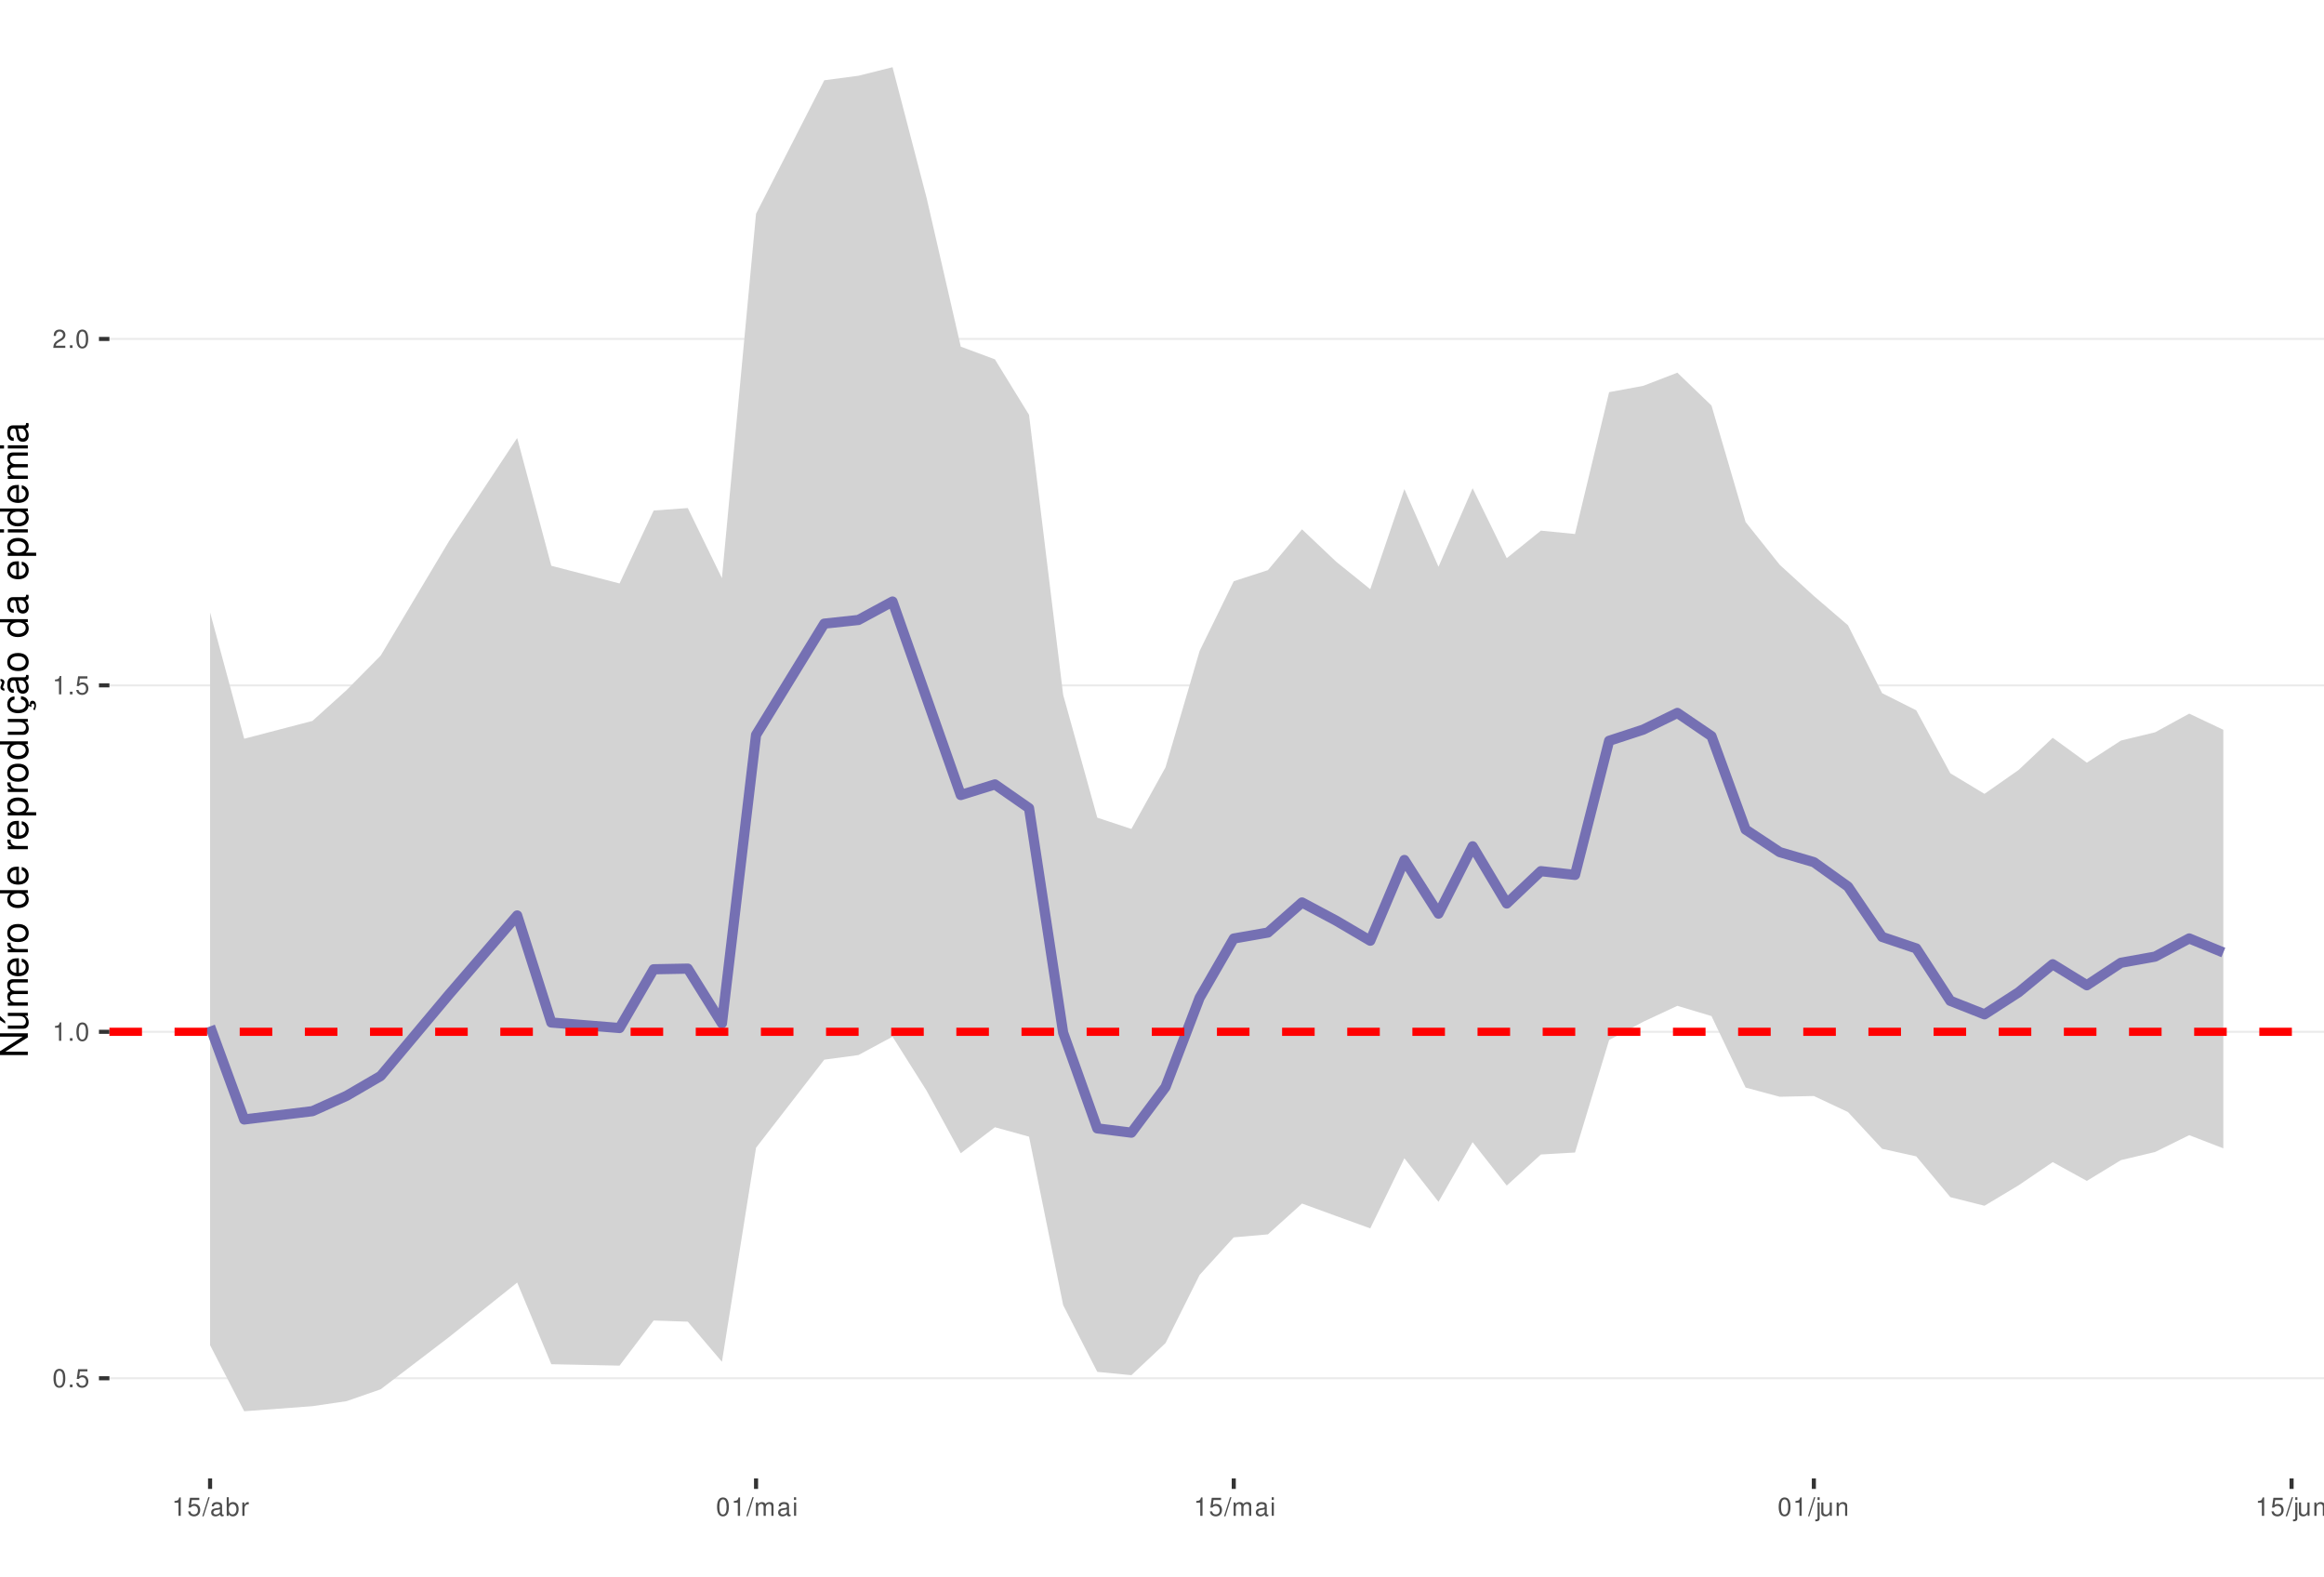
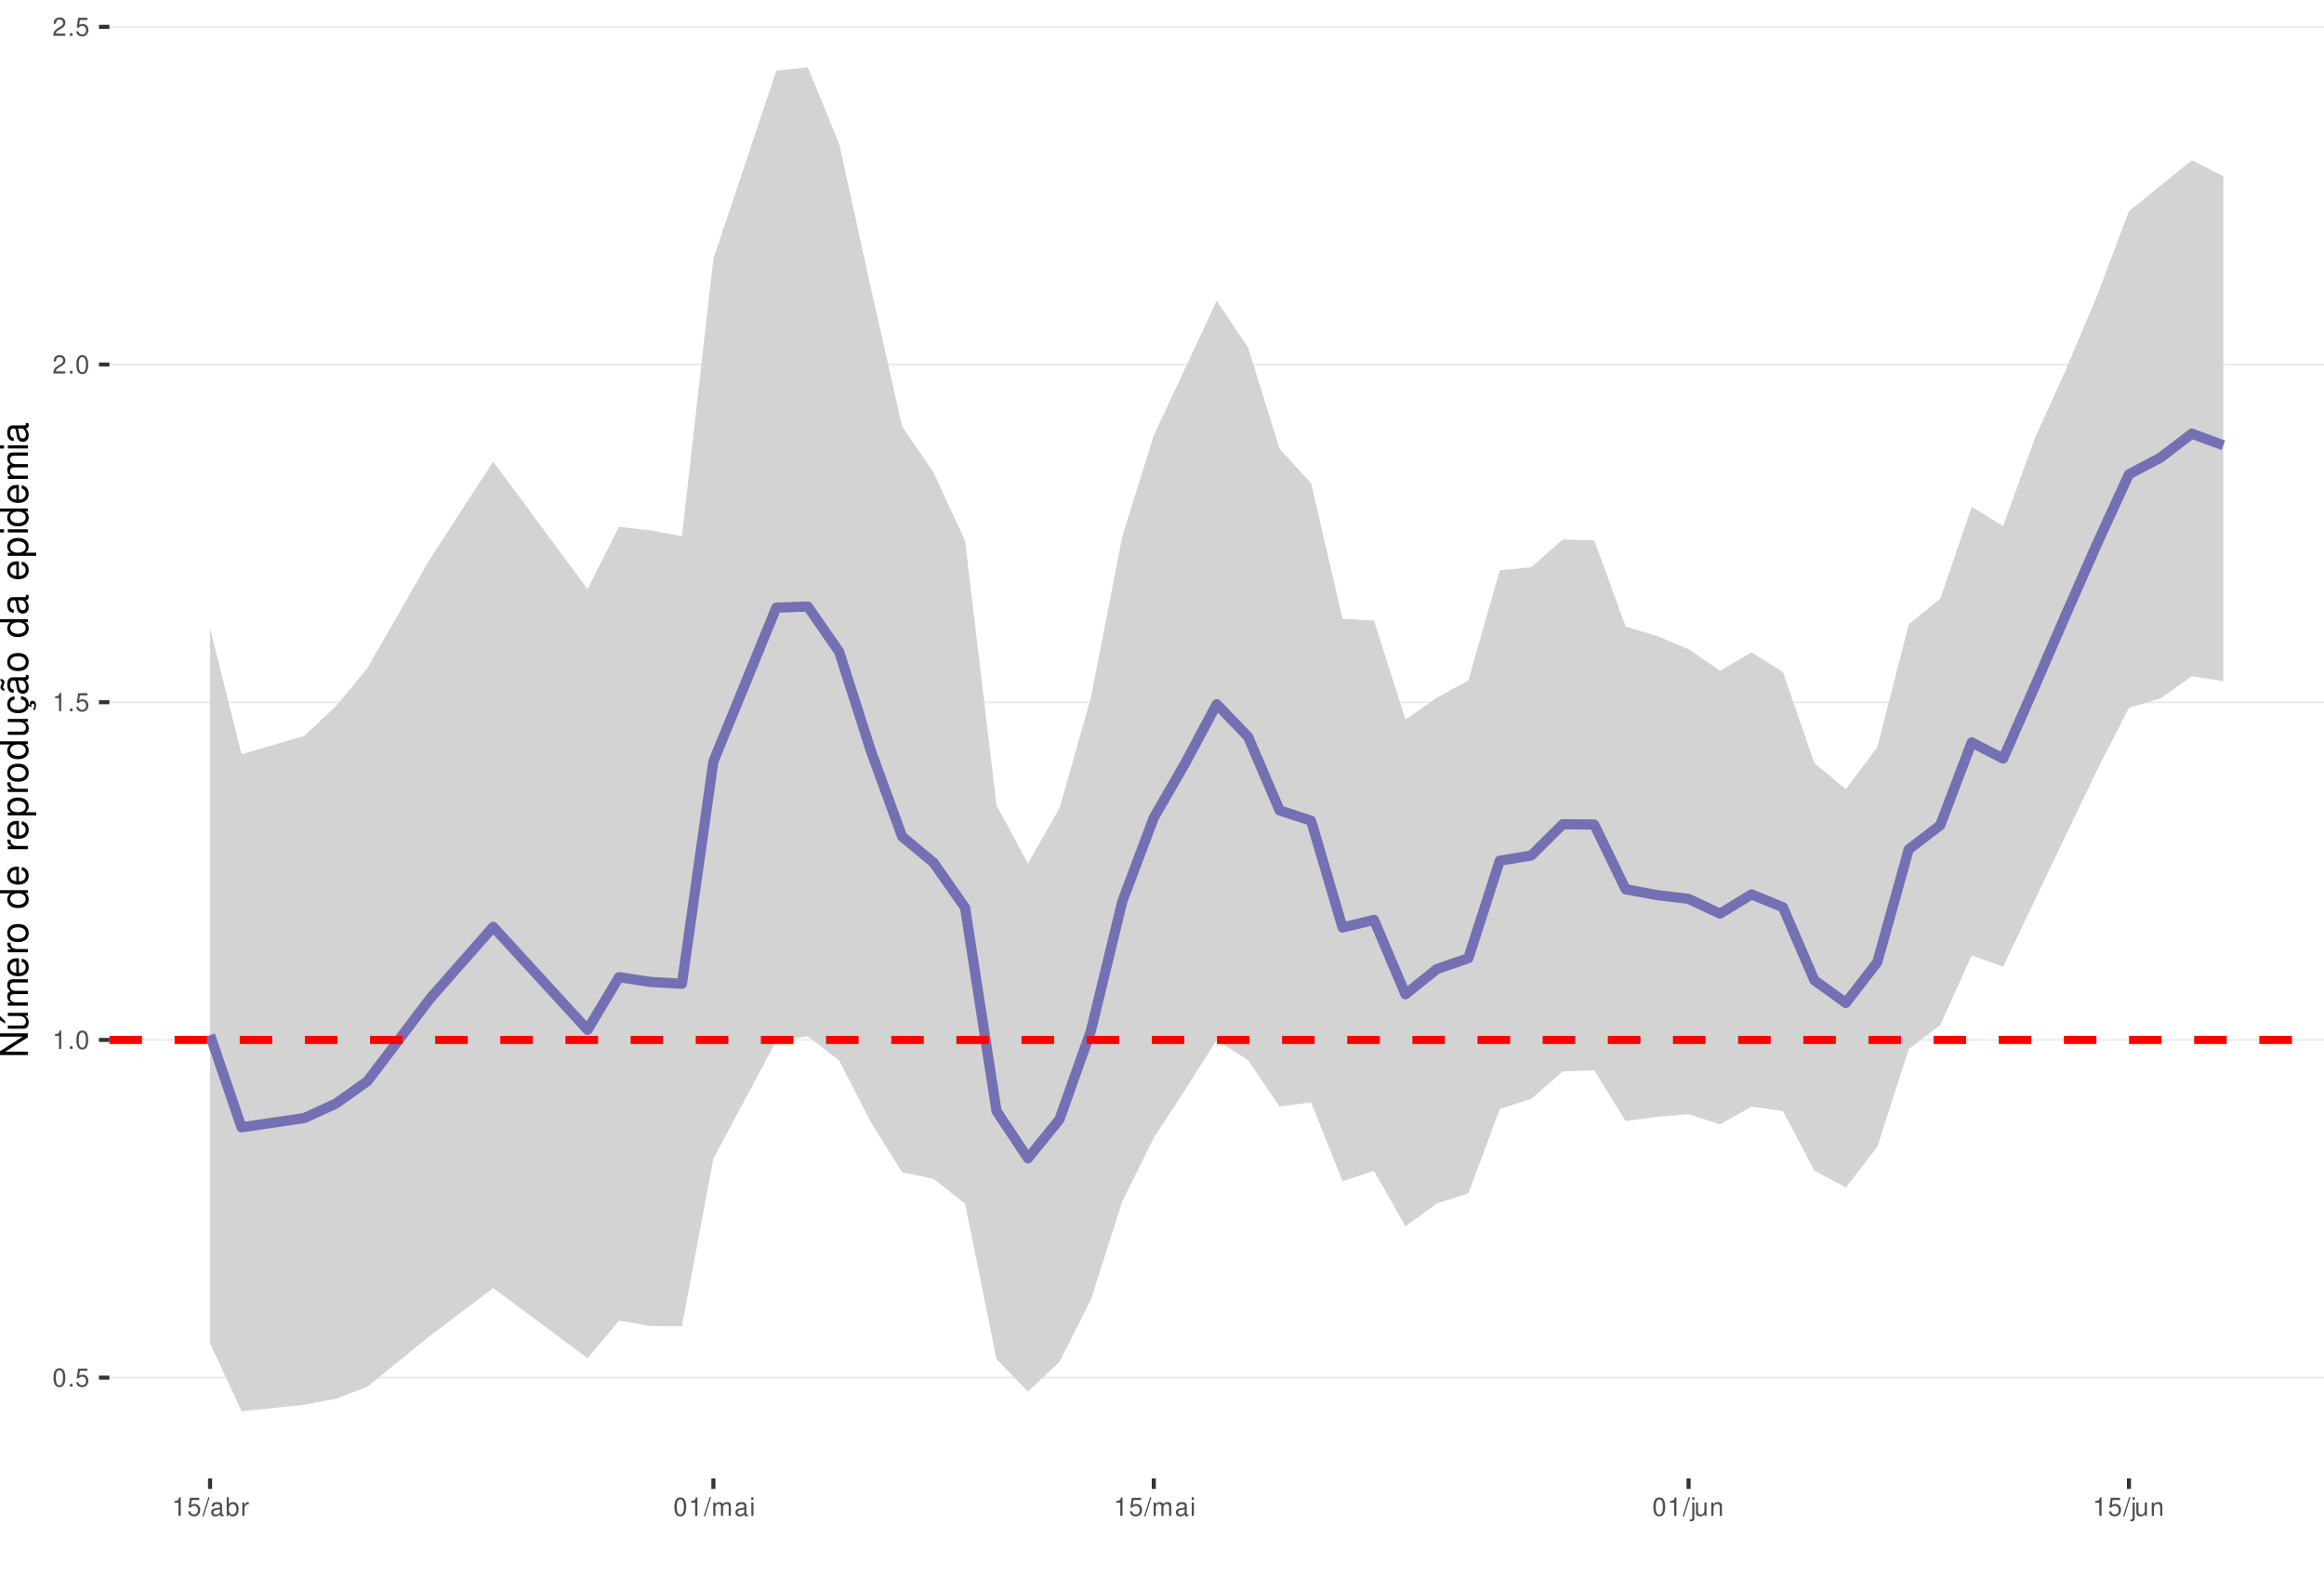
<svg xmlns="http://www.w3.org/2000/svg" xmlns:xlink="http://www.w3.org/1999/xlink" width="609pt" height="413pt" viewBox="0 0 609 413" version="1.1">
  <defs>
    <g>
      <symbol overflow="visible" id="glyph0-0">
        <path style="stroke:none;" d="" />
      </symbol>
      <symbol overflow="visible" id="glyph0-1">
        <path style="stroke:none;" d="M 1.828 -4.812 C 1.391 -4.812 0.984 -4.609 0.75 -4.281 C 0.438 -3.859 0.281 -3.219 0.281 -2.328 C 0.281 -0.703 0.812 0.156 1.828 0.156 C 2.828 0.156 3.375 -0.703 3.375 -2.297 C 3.375 -3.219 3.234 -3.844 2.922 -4.281 C 2.672 -4.625 2.281 -4.812 1.828 -4.812 Z M 1.828 -4.297 C 2.469 -4.297 2.781 -3.641 2.781 -2.344 C 2.781 -0.969 2.469 -0.328 1.812 -0.328 C 1.203 -0.328 0.891 -1 0.891 -2.328 C 0.891 -3.641 1.203 -4.297 1.828 -4.297 Z M 1.828 -4.297 " />
      </symbol>
      <symbol overflow="visible" id="glyph0-2">
        <path style="stroke:none;" d="M 1.266 -0.688 L 0.578 -0.688 L 0.578 0 L 1.266 0 Z M 1.266 -0.688 " />
      </symbol>
      <symbol overflow="visible" id="glyph0-3">
        <path style="stroke:none;" d="M 3.172 -4.719 L 0.734 -4.719 L 0.375 -2.156 L 0.922 -2.156 C 1.188 -2.469 1.422 -2.594 1.797 -2.594 C 2.422 -2.594 2.812 -2.156 2.812 -1.453 C 2.812 -0.781 2.422 -0.359 1.781 -0.359 C 1.266 -0.359 0.953 -0.625 0.812 -1.156 L 0.234 -1.156 C 0.312 -0.766 0.375 -0.578 0.516 -0.406 C 0.781 -0.047 1.266 0.156 1.797 0.156 C 2.75 0.156 3.422 -0.547 3.422 -1.531 C 3.422 -2.469 2.797 -3.109 1.891 -3.109 C 1.562 -3.109 1.297 -3.016 1.016 -2.828 L 1.203 -4.141 L 3.172 -4.141 Z M 3.172 -4.719 " />
      </symbol>
      <symbol overflow="visible" id="glyph0-4">
        <path style="stroke:none;" d="M 1.719 -3.422 L 1.719 0 L 2.312 0 L 2.312 -4.812 L 1.922 -4.812 C 1.719 -4.078 1.578 -3.969 0.672 -3.859 L 0.672 -3.422 Z M 1.719 -3.422 " />
      </symbol>
      <symbol overflow="visible" id="glyph0-5">
        <path style="stroke:none;" d="M 3.375 -0.578 L 0.891 -0.578 C 0.938 -0.984 1.156 -1.234 1.734 -1.578 L 2.406 -1.953 C 3.062 -2.328 3.406 -2.812 3.406 -3.406 C 3.406 -3.812 3.234 -4.188 2.969 -4.438 C 2.688 -4.688 2.344 -4.812 1.891 -4.812 C 1.297 -4.812 0.844 -4.594 0.578 -4.188 C 0.422 -3.938 0.344 -3.641 0.328 -3.141 L 0.922 -3.141 C 0.938 -3.469 0.984 -3.672 1.062 -3.828 C 1.219 -4.125 1.516 -4.297 1.875 -4.297 C 2.406 -4.297 2.797 -3.906 2.797 -3.391 C 2.797 -3.016 2.578 -2.672 2.156 -2.438 L 1.547 -2.078 C 0.562 -1.516 0.281 -1.062 0.219 0 L 3.375 0 Z M 3.375 -0.578 " />
      </symbol>
      <symbol overflow="visible" id="glyph0-6">
        <path style="stroke:none;" d="M 1.531 -4.859 L -0.047 0.141 L 0.312 0.141 L 1.891 -4.859 Z M 1.531 -4.859 " />
      </symbol>
      <symbol overflow="visible" id="glyph0-7">
        <path style="stroke:none;" d="M 3.562 -0.328 C 3.5 -0.312 3.469 -0.312 3.438 -0.312 C 3.25 -0.312 3.141 -0.406 3.141 -0.578 L 3.141 -2.641 C 3.141 -3.25 2.688 -3.594 1.828 -3.594 C 1.312 -3.594 0.906 -3.438 0.672 -3.188 C 0.516 -3 0.453 -2.797 0.438 -2.453 L 0.984 -2.453 C 1.031 -2.875 1.297 -3.078 1.812 -3.078 C 2.312 -3.078 2.594 -2.891 2.594 -2.562 L 2.594 -2.406 C 2.578 -2.172 2.469 -2.078 2.016 -2.031 C 1.219 -1.922 1.109 -1.891 0.891 -1.812 C 0.484 -1.641 0.281 -1.328 0.281 -0.875 C 0.281 -0.25 0.719 0.156 1.422 0.156 C 1.859 0.156 2.219 0 2.609 -0.359 C 2.656 0 2.828 0.156 3.188 0.156 C 3.297 0.156 3.375 0.141 3.562 0.094 Z M 2.594 -1.094 C 2.594 -0.906 2.531 -0.797 2.375 -0.641 C 2.141 -0.438 1.875 -0.328 1.547 -0.328 C 1.109 -0.328 0.859 -0.547 0.859 -0.891 C 0.859 -1.266 1.094 -1.438 1.703 -1.531 C 2.297 -1.609 2.406 -1.641 2.594 -1.719 Z M 2.594 -1.094 " />
      </symbol>
      <symbol overflow="visible" id="glyph0-8">
        <path style="stroke:none;" d="M 0.359 -4.859 L 0.359 0 L 0.859 0 L 0.859 -0.453 C 1.125 -0.047 1.484 0.156 1.969 0.156 C 2.875 0.156 3.484 -0.594 3.484 -1.75 C 3.484 -2.891 2.922 -3.594 1.984 -3.594 C 1.516 -3.594 1.172 -3.406 0.906 -3.016 L 0.906 -4.859 Z M 1.891 -3.062 C 2.5 -3.062 2.906 -2.531 2.906 -1.703 C 2.906 -0.906 2.484 -0.359 1.891 -0.359 C 1.297 -0.359 0.906 -0.906 0.906 -1.719 C 0.906 -2.531 1.297 -3.062 1.891 -3.062 Z M 1.891 -3.062 " />
      </symbol>
      <symbol overflow="visible" id="glyph0-9">
        <path style="stroke:none;" d="M 0.453 -3.484 L 0.453 0 L 1.016 0 L 1.016 -1.812 C 1.031 -2.656 1.375 -3.016 2.141 -3 L 2.141 -3.562 C 2.047 -3.578 1.984 -3.594 1.922 -3.594 C 1.562 -3.594 1.297 -3.375 0.969 -2.859 L 0.969 -3.484 Z M 0.453 -3.484 " />
      </symbol>
      <symbol overflow="visible" id="glyph0-10">
        <path style="stroke:none;" d="M 0.469 -3.484 L 0.469 0 L 1.031 0 L 1.031 -2.188 C 1.031 -2.703 1.391 -3.109 1.844 -3.109 C 2.25 -3.109 2.484 -2.844 2.484 -2.406 L 2.484 0 L 3.047 0 L 3.047 -2.188 C 3.047 -2.703 3.422 -3.109 3.875 -3.109 C 4.266 -3.109 4.516 -2.844 4.516 -2.406 L 4.516 0 L 5.078 0 L 5.078 -2.609 C 5.078 -3.234 4.719 -3.594 4.062 -3.594 C 3.594 -3.594 3.312 -3.453 2.984 -3.062 C 2.781 -3.422 2.5 -3.594 2.047 -3.594 C 1.578 -3.594 1.266 -3.422 0.984 -3 L 0.984 -3.484 Z M 0.469 -3.484 " />
      </symbol>
      <symbol overflow="visible" id="glyph0-11">
        <path style="stroke:none;" d="M 1 -3.484 L 0.453 -3.484 L 0.453 0 L 1 0 Z M 1 -4.859 L 0.438 -4.859 L 0.438 -4.156 L 1 -4.156 Z M 1 -4.859 " />
      </symbol>
      <symbol overflow="visible" id="glyph0-12">
        <path style="stroke:none;" d="M 0.469 -3.484 L 0.469 0.5 C 0.469 0.859 0.359 0.969 0.016 0.969 C -0.031 0.969 -0.047 0.969 -0.125 0.953 L -0.125 1.438 C -0.047 1.438 -0.016 1.453 0.062 1.453 C 0.688 1.453 1.016 1.203 1.016 0.719 L 1.016 -3.484 Z M 1.016 -4.859 L 0.469 -4.859 L 0.469 -4.156 L 1.016 -4.156 Z M 1.016 -4.859 " />
      </symbol>
      <symbol overflow="visible" id="glyph0-13">
        <path style="stroke:none;" d="M 3.203 0 L 3.203 -3.484 L 2.656 -3.484 L 2.656 -1.516 C 2.656 -0.797 2.281 -0.328 1.703 -0.328 C 1.266 -0.328 0.984 -0.594 0.984 -1.016 L 0.984 -3.484 L 0.438 -3.484 L 0.438 -0.797 C 0.438 -0.219 0.859 0.156 1.547 0.156 C 2.062 0.156 2.391 -0.031 2.703 -0.484 L 2.703 0 Z M 3.203 0 " />
      </symbol>
      <symbol overflow="visible" id="glyph0-14">
        <path style="stroke:none;" d="M 0.469 -3.484 L 0.469 0 L 1.031 0 L 1.031 -1.922 C 1.031 -2.641 1.391 -3.109 1.969 -3.109 C 2.406 -3.109 2.688 -2.828 2.688 -2.422 L 2.688 0 L 3.234 0 L 3.234 -2.641 C 3.234 -3.219 2.812 -3.594 2.141 -3.594 C 1.625 -3.594 1.281 -3.391 0.984 -2.906 L 0.984 -3.484 Z M 0.469 -3.484 " />
      </symbol>
      <symbol overflow="visible" id="glyph1-0">
        <path style="stroke:none;" d="" />
      </symbol>
      <symbol overflow="visible" id="glyph1-1">
        <path style="stroke:none;" d="M -7.297 -6.453 L -7.297 -5.578 L -1.328 -5.578 L -7.297 -1.766 L -7.297 -0.766 L 0 -0.766 L 0 -1.641 L -5.906 -1.641 L 0 -5.406 L 0 -6.453 Z M -7.297 -6.453 " />
      </symbol>
      <symbol overflow="visible" id="glyph1-2">
        <path style="stroke:none;" d="M 0 -4.812 L -5.234 -4.812 L -5.234 -3.984 L -2.266 -3.984 C -1.203 -3.984 -0.5 -3.438 -0.5 -2.562 C -0.5 -1.906 -0.906 -1.484 -1.531 -1.484 L -5.234 -1.484 L -5.234 -0.656 L -1.203 -0.656 C -0.328 -0.656 0.234 -1.297 0.234 -2.312 C 0.234 -3.094 -0.047 -3.578 -0.734 -4.062 L 0 -4.062 Z M -7.406 -2.953 L -5.922 -2 L -5.922 -2.594 L -7.406 -4.094 Z M -7.406 -2.953 " />
      </symbol>
      <symbol overflow="visible" id="glyph1-3">
        <path style="stroke:none;" d="M -5.234 -0.703 L 0 -0.703 L 0 -1.547 L -3.297 -1.547 C -4.047 -1.547 -4.656 -2.094 -4.656 -2.766 C -4.656 -3.391 -4.281 -3.734 -3.609 -3.734 L 0 -3.734 L 0 -4.578 L -3.297 -4.578 C -4.047 -4.578 -4.656 -5.125 -4.656 -5.812 C -4.656 -6.422 -4.266 -6.781 -3.609 -6.781 L 0 -6.781 L 0 -7.625 L -3.938 -7.625 C -4.875 -7.625 -5.391 -7.078 -5.391 -6.094 C -5.391 -5.406 -5.188 -4.984 -4.594 -4.484 C -5.156 -4.188 -5.391 -3.766 -5.391 -3.078 C -5.391 -2.375 -5.125 -1.906 -4.5 -1.469 L -5.234 -1.469 Z M -5.234 -0.703 " />
      </symbol>
      <symbol overflow="visible" id="glyph1-4">
        <path style="stroke:none;" d="M -2.344 -5.125 C -3.141 -5.125 -3.625 -5.062 -4.016 -4.922 C -4.875 -4.578 -5.391 -3.781 -5.391 -2.797 C -5.391 -1.344 -4.281 -0.406 -2.547 -0.406 C -0.812 -0.406 0.234 -1.297 0.234 -2.781 C 0.234 -3.984 -0.453 -4.812 -1.594 -5.016 L -1.594 -4.188 C -0.906 -3.953 -0.547 -3.484 -0.547 -2.812 C -0.547 -2.281 -0.781 -1.828 -1.219 -1.547 C -1.516 -1.344 -1.812 -1.281 -2.344 -1.266 Z M -3.016 -1.297 C -3.984 -1.359 -4.625 -1.953 -4.625 -2.797 C -4.625 -3.641 -3.953 -4.234 -3.016 -4.234 Z M -3.016 -1.297 " />
      </symbol>
      <symbol overflow="visible" id="glyph1-5">
        <path style="stroke:none;" d="M -5.234 -0.688 L 0 -0.688 L 0 -1.531 L -2.719 -1.531 C -3.984 -1.547 -4.547 -2.062 -4.516 -3.203 L -5.359 -3.203 C -5.375 -3.062 -5.391 -2.984 -5.391 -2.891 C -5.391 -2.344 -5.062 -1.938 -4.297 -1.453 L -5.234 -1.453 Z M -5.234 -0.688 " />
      </symbol>
      <symbol overflow="visible" id="glyph1-6">
        <path style="stroke:none;" d="M -5.391 -2.719 C -5.391 -1.234 -4.344 -0.359 -2.578 -0.359 C -0.812 -0.359 0.234 -1.234 0.234 -2.734 C 0.234 -4.203 -0.812 -5.094 -2.547 -5.094 C -4.359 -5.094 -5.391 -4.234 -5.391 -2.719 Z M -4.625 -2.734 C -4.625 -3.672 -3.844 -4.234 -2.547 -4.234 C -1.312 -4.234 -0.547 -3.656 -0.547 -2.734 C -0.547 -1.797 -1.312 -1.234 -2.578 -1.234 C -3.844 -1.234 -4.625 -1.797 -4.625 -2.734 Z M -4.625 -2.734 " />
      </symbol>
      <symbol overflow="visible" id="glyph1-7">
        <path style="stroke:none;" d="" />
      </symbol>
      <symbol overflow="visible" id="glyph1-8">
        <path style="stroke:none;" d="M -7.297 -4.953 L -7.297 -4.125 L -4.578 -4.125 C -5.109 -3.766 -5.391 -3.203 -5.391 -2.516 C -5.391 -1.156 -4.297 -0.266 -2.625 -0.266 C -0.859 -0.266 0.234 -1.125 0.234 -2.547 C 0.234 -3.266 -0.047 -3.766 -0.688 -4.203 L 0 -4.203 L 0 -4.953 Z M -4.609 -2.656 C -4.609 -3.547 -3.812 -4.125 -2.562 -4.125 C -1.344 -4.125 -0.547 -3.547 -0.547 -2.656 C -0.547 -1.734 -1.359 -1.125 -2.578 -1.125 C -3.797 -1.125 -4.609 -1.734 -4.609 -2.656 Z M -4.609 -2.656 " />
      </symbol>
      <symbol overflow="visible" id="glyph1-9">
        <path style="stroke:none;" d="M 2.188 -0.547 L 2.188 -1.375 L -0.547 -1.375 C -0.016 -1.812 0.234 -2.312 0.234 -2.984 C 0.234 -4.344 -0.859 -5.234 -2.531 -5.234 C -4.297 -5.234 -5.391 -4.375 -5.391 -2.984 C -5.391 -2.266 -5.062 -1.703 -4.453 -1.312 L -5.234 -1.312 L -5.234 -0.547 Z M -4.609 -2.844 C -4.609 -3.766 -3.797 -4.359 -2.547 -4.359 C -1.359 -4.359 -0.547 -3.75 -0.547 -2.844 C -0.547 -1.953 -1.344 -1.375 -2.578 -1.375 C -3.812 -1.375 -4.609 -1.953 -4.609 -2.844 Z M -4.609 -2.844 " />
      </symbol>
      <symbol overflow="visible" id="glyph1-10">
        <path style="stroke:none;" d="M 0 -4.812 L -5.234 -4.812 L -5.234 -3.984 L -2.266 -3.984 C -1.203 -3.984 -0.5 -3.438 -0.5 -2.562 C -0.5 -1.906 -0.906 -1.484 -1.531 -1.484 L -5.234 -1.484 L -5.234 -0.656 L -1.203 -0.656 C -0.328 -0.656 0.234 -1.297 0.234 -2.312 C 0.234 -3.094 -0.047 -3.578 -0.734 -4.062 L 0 -4.062 Z M 0 -4.812 " />
      </symbol>
      <symbol overflow="visible" id="glyph1-11">
        <path style="stroke:none;" d="M 0.234 -2.641 C 0.234 -3.875 -0.547 -4.703 -1.797 -4.766 L -1.797 -3.938 C -0.953 -3.797 -0.531 -3.359 -0.531 -2.656 C -0.531 -1.734 -1.281 -1.188 -2.516 -1.188 C -3.844 -1.188 -4.625 -1.719 -4.625 -2.625 C -4.625 -3.328 -4.203 -3.766 -3.484 -3.875 L -3.484 -4.703 C -3.984 -4.672 -4.312 -4.562 -4.609 -4.359 C -5.094 -4 -5.391 -3.375 -5.391 -2.641 C -5.391 -1.219 -4.266 -0.312 -2.531 -0.312 C -1.469 -0.312 -0.625 -0.672 -0.156 -1.312 C 0.047 -1.594 0.125 -1.812 0.203 -2.25 L 0.922 -1.938 L 0.984 -2.062 C 0.938 -2.188 0.906 -2.25 0.906 -2.375 C 0.906 -2.656 1.047 -2.828 1.281 -2.828 C 1.547 -2.828 1.734 -2.594 1.734 -2.297 C 1.734 -2.031 1.672 -1.844 1.438 -1.406 L 1.406 -1.312 L 1.812 -1.094 C 2.078 -1.75 2.141 -1.953 2.141 -2.344 C 2.141 -3.109 1.781 -3.578 1.203 -3.578 C 0.781 -3.578 0.547 -3.297 0.547 -2.797 C 0.547 -2.703 0.547 -2.641 0.562 -2.516 Z M 0.234 -2.641 " />
      </symbol>
      <symbol overflow="visible" id="glyph1-12">
        <path style="stroke:none;" d="M -0.484 -5.344 C -0.469 -5.266 -0.469 -5.219 -0.469 -5.172 C -0.469 -4.875 -0.625 -4.719 -0.875 -4.719 L -3.953 -4.719 C -4.891 -4.719 -5.391 -4.047 -5.391 -2.75 C -5.391 -1.984 -5.172 -1.375 -4.781 -1.016 C -4.516 -0.766 -4.203 -0.672 -3.688 -0.656 L -3.688 -1.484 C -4.328 -1.562 -4.625 -1.938 -4.625 -2.719 C -4.625 -3.484 -4.344 -3.891 -3.844 -3.891 L -3.625 -3.891 C -3.266 -3.875 -3.125 -3.703 -3.047 -3.016 C -2.891 -1.844 -2.844 -1.656 -2.719 -1.344 C -2.453 -0.734 -2 -0.422 -1.312 -0.422 C -0.375 -0.422 0.234 -1.078 0.234 -2.141 C 0.234 -2.797 0 -3.328 -0.547 -3.922 C 0 -3.984 0.234 -4.234 0.234 -4.781 C 0.234 -4.953 0.203 -5.062 0.141 -5.344 Z M -1.656 -3.891 C -1.375 -3.891 -1.203 -3.812 -0.969 -3.562 C -0.656 -3.219 -0.5 -2.812 -0.5 -2.312 C -0.5 -1.672 -0.812 -1.297 -1.344 -1.297 C -1.891 -1.297 -2.172 -1.656 -2.297 -2.547 C -2.422 -3.438 -2.453 -3.609 -2.594 -3.891 Z M -7.172 -3.75 C -6.922 -3.672 -6.812 -3.547 -6.812 -3.375 C -6.812 -3.25 -6.875 -2.984 -6.984 -2.734 C -7.156 -2.312 -7.172 -2.25 -7.172 -2.047 C -7.172 -1.594 -6.797 -1.297 -6.141 -1.188 L -6.141 -1.766 C -6.375 -1.812 -6.5 -1.938 -6.5 -2.094 C -6.5 -2.203 -6.469 -2.344 -6.375 -2.578 C -6.156 -3.156 -6.125 -3.234 -6.125 -3.438 C -6.125 -3.922 -6.484 -4.219 -7.172 -4.312 Z M -7.172 -3.75 " />
      </symbol>
      <symbol overflow="visible" id="glyph1-13">
        <path style="stroke:none;" d="M -0.484 -5.344 C -0.469 -5.266 -0.469 -5.219 -0.469 -5.172 C -0.469 -4.875 -0.625 -4.719 -0.875 -4.719 L -3.953 -4.719 C -4.891 -4.719 -5.391 -4.047 -5.391 -2.75 C -5.391 -1.984 -5.172 -1.375 -4.781 -1.016 C -4.516 -0.766 -4.203 -0.672 -3.688 -0.656 L -3.688 -1.484 C -4.328 -1.562 -4.625 -1.938 -4.625 -2.719 C -4.625 -3.484 -4.344 -3.891 -3.844 -3.891 L -3.625 -3.891 C -3.266 -3.875 -3.125 -3.703 -3.047 -3.016 C -2.891 -1.844 -2.844 -1.656 -2.719 -1.344 C -2.453 -0.734 -2 -0.422 -1.312 -0.422 C -0.375 -0.422 0.234 -1.078 0.234 -2.141 C 0.234 -2.797 0 -3.328 -0.547 -3.922 C 0 -3.984 0.234 -4.234 0.234 -4.781 C 0.234 -4.953 0.203 -5.062 0.141 -5.344 Z M -1.656 -3.891 C -1.375 -3.891 -1.203 -3.812 -0.969 -3.562 C -0.656 -3.219 -0.5 -2.812 -0.5 -2.312 C -0.5 -1.672 -0.812 -1.297 -1.344 -1.297 C -1.891 -1.297 -2.172 -1.656 -2.297 -2.547 C -2.422 -3.438 -2.453 -3.609 -2.594 -3.891 Z M -1.656 -3.891 " />
      </symbol>
      <symbol overflow="visible" id="glyph1-14">
        <path style="stroke:none;" d="M -5.234 -1.5 L -5.234 -0.672 L 0 -0.672 L 0 -1.5 Z M -7.297 -1.5 L -7.297 -0.656 L -6.234 -0.656 L -6.234 -1.5 Z M -7.297 -1.5 " />
      </symbol>
    </g>
    <clipPath id="clip1">
      <path d="M 28.672 0 L 609 0 L 609 387.328 L 28.672 387.328 Z M 28.672 0 " />
    </clipPath>
    <clipPath id="clip2">
      <path d="M 28.672 360 L 609 360 L 609 362 L 28.672 362 Z M 28.672 360 " />
    </clipPath>
    <clipPath id="clip3">
-       <path d="M 28.672 270 L 609 270 L 609 271 L 28.672 271 Z M 28.672 270 " />
+       <path d="M 28.672 272 L 609 272 L 609 273 L 28.672 273 Z M 28.672 272 " />
    </clipPath>
    <clipPath id="clip4">
-       <path d="M 28.672 179 L 609 179 L 609 180 L 28.672 180 Z M 28.672 179 " />
+       <path d="M 28.672 183 L 609 183 L 609 185 L 28.672 185 Z M 28.672 183 " />
    </clipPath>
    <clipPath id="clip5">
-       <path d="M 28.672 88 L 609 88 L 609 90 L 28.672 90 Z M 28.672 88 " />
+       <path d="M 28.672 95 L 609 95 L 609 96 L 28.672 96 Z M 28.672 95 " />
    </clipPath>
    <clipPath id="clip6">
-       <path d="M 28.672 269 L 609 269 L 609 272 L 28.672 272 Z M 28.672 269 " />
+       <path d="M 28.672 6 L 609 6 L 609 8 L 28.672 8 Z M 28.672 6 " />
+     </clipPath>
+     <clipPath id="clip7">
+       <path d="M 28.672 271 L 609 271 L 609 274 L 28.672 274 Z M 28.672 271 " />
    </clipPath>
  </defs>
  <g id="surface11">
    <rect x="0" y="0" width="609" height="413" style="fill:rgb(100%,100%,100%);fill-opacity:1;stroke:none;" />
    <rect x="0" y="0" width="609" height="413" style="fill:rgb(100%,100%,100%);fill-opacity:1;stroke:none;" />
    <path style="fill:none;stroke-width:1.067;stroke-linecap:round;stroke-linejoin:round;stroke:rgb(100%,100%,100%);stroke-opacity:1;stroke-miterlimit:10;" d="M 0 413 L 609 413 L 609 0 L 0 0 Z M 0 413 " />
    <g clip-path="url(#clip1)" clip-rule="nonzero">
      <path style=" stroke:none;fill-rule:nonzero;fill:rgb(100%,100%,100%);fill-opacity:1;" d="M 28.672 387.328 L 609 387.328 L 609 0 L 28.672 0 Z M 28.672 387.328 " />
    </g>
    <g clip-path="url(#clip2)" clip-rule="nonzero">
-       <path style="fill:none;stroke-width:0.533;stroke-linecap:butt;stroke-linejoin:round;stroke:rgb(92.157%,92.157%,92.157%);stroke-opacity:1;stroke-miterlimit:10;" d="M 28.672 361.074 L 609 361.074 " />
+       <path style="fill:none;stroke-width:0.533;stroke-linecap:butt;stroke-linejoin:round;stroke:rgb(92.157%,92.157%,92.157%);stroke-opacity:1;stroke-miterlimit:10;" d="M 28.672 360.91 L 609 360.91 " />
    </g>
    <g clip-path="url(#clip3)" clip-rule="nonzero">
-       <path style="fill:none;stroke-width:0.533;stroke-linecap:butt;stroke-linejoin:round;stroke:rgb(92.157%,92.157%,92.157%);stroke-opacity:1;stroke-miterlimit:10;" d="M 28.672 270.316 L 609 270.316 " />
+       <path style="fill:none;stroke-width:0.533;stroke-linecap:butt;stroke-linejoin:round;stroke:rgb(92.157%,92.157%,92.157%);stroke-opacity:1;stroke-miterlimit:10;" d="M 28.672 272.441 L 609 272.441 " />
    </g>
    <g clip-path="url(#clip4)" clip-rule="nonzero">
-       <path style="fill:none;stroke-width:0.533;stroke-linecap:butt;stroke-linejoin:round;stroke:rgb(92.157%,92.157%,92.157%);stroke-opacity:1;stroke-miterlimit:10;" d="M 28.672 179.555 L 609 179.555 " />
+       <path style="fill:none;stroke-width:0.533;stroke-linecap:butt;stroke-linejoin:round;stroke:rgb(92.157%,92.157%,92.157%);stroke-opacity:1;stroke-miterlimit:10;" d="M 28.672 183.973 L 609 183.973 " />
    </g>
    <g clip-path="url(#clip5)" clip-rule="nonzero">
-       <path style="fill:none;stroke-width:0.533;stroke-linecap:butt;stroke-linejoin:round;stroke:rgb(92.157%,92.157%,92.157%);stroke-opacity:1;stroke-miterlimit:10;" d="M 28.672 88.797 L 609 88.797 " />
-     </g>
-     <path style=" stroke:none;fill-rule:nonzero;fill:rgb(82.745%,82.745%,82.745%);fill-opacity:1;" d="M 55.051 160.43 L 63.992 193.535 L 81.875 188.863 L 90.816 180.797 L 99.758 171.754 L 117.645 141.801 L 135.527 114.742 L 144.469 148.223 L 162.352 152.855 L 171.293 133.75 L 180.234 133.098 L 189.18 151.453 L 198.121 56 L 216.004 21.027 L 224.945 19.848 L 233.887 17.605 L 242.828 51.906 L 251.77 90.816 L 260.715 94.141 L 269.656 108.68 L 278.598 182.023 L 287.539 214.211 L 296.48 217.172 L 305.422 201.035 L 314.363 170.527 L 323.305 152.266 L 332.25 149.371 L 341.191 138.676 L 350.133 147.152 L 359.074 154.359 L 368.016 128.137 L 376.957 148.48 L 385.898 127.914 L 394.84 146.23 L 403.785 139.02 L 412.727 139.898 L 421.668 102.738 L 430.609 101.082 L 439.551 97.637 L 448.492 106.242 L 457.434 136.762 L 466.375 147.969 L 475.32 156.133 L 484.262 163.812 L 493.203 181.594 L 502.145 186.086 L 511.086 202.59 L 520.027 207.973 L 528.969 201.719 L 537.91 193.285 L 546.855 199.801 L 555.797 194.008 L 564.738 191.848 L 573.68 186.957 L 582.621 191.191 L 582.621 300.844 L 573.68 297.391 L 564.738 301.805 L 555.797 303.93 L 546.855 309.375 L 537.91 304.453 L 528.969 310.531 L 520.027 315.887 L 511.086 313.629 L 502.145 302.945 L 493.203 300.965 L 484.262 291.34 L 475.32 287.137 L 466.375 287.328 L 457.434 284.93 L 448.492 266.195 L 439.551 263.508 L 430.609 267.676 L 421.668 272.461 L 412.727 301.941 L 403.785 302.457 L 394.84 310.602 L 385.898 299.227 L 376.957 314.859 L 368.016 303.438 L 359.074 321.812 L 350.133 318.574 L 341.191 315.305 L 332.25 323.383 L 323.305 324.164 L 314.363 333.996 L 305.422 351.871 L 296.48 360.273 L 287.539 359.402 L 278.598 341.91 L 269.656 297.781 L 260.715 295.316 L 251.77 302.133 L 242.828 285.762 L 233.887 271.594 L 224.945 276.406 L 216.004 277.613 L 198.121 300.688 L 189.18 356.766 L 180.234 346.254 L 171.293 345.949 L 162.352 357.773 L 144.469 357.398 L 135.527 336.008 L 117.645 350.316 L 99.758 363.969 L 90.816 367.078 L 81.875 368.395 L 63.992 369.723 L 55.051 352.414 Z M 55.051 160.43 " />
-     <path style="fill:none;stroke-width:2.667;stroke-linecap:butt;stroke-linejoin:round;stroke:rgb(45.882%,43.922%,70.196%);stroke-opacity:1;stroke-miterlimit:10;" d="M 55.051 268.91 L 63.992 293.281 L 81.875 291.105 L 90.816 287.09 L 99.758 281.883 L 117.645 260.559 L 135.527 239.832 L 144.469 267.879 L 162.352 269.324 L 171.293 253.93 L 180.234 253.762 L 189.18 268.098 L 198.121 192.535 L 216.004 163.379 L 224.945 162.422 L 233.887 157.59 L 242.828 182.926 L 251.77 208.285 L 260.715 205.5 L 269.656 211.727 L 278.598 270.555 L 287.539 295.621 L 296.48 296.738 L 305.422 284.773 L 314.363 261.387 L 323.305 245.879 L 332.25 244.312 L 341.191 236.426 L 350.133 241.195 L 359.074 246.453 L 368.016 225.301 L 376.957 239.359 L 385.898 221.715 L 394.84 236.699 L 403.785 228.227 L 412.727 229.207 L 421.668 194.078 L 430.609 191.148 L 439.551 186.777 L 448.492 192.859 L 457.434 217.332 L 466.375 223.242 L 475.32 225.867 L 484.262 232.27 L 493.203 245.453 L 502.145 248.469 L 511.086 262.207 L 520.027 265.742 L 528.969 259.965 L 537.91 252.617 L 546.855 258.121 L 555.797 252.227 L 564.738 250.617 L 573.68 245.852 L 582.621 249.535 " />
+       <path style="fill:none;stroke-width:0.533;stroke-linecap:butt;stroke-linejoin:round;stroke:rgb(92.157%,92.157%,92.157%);stroke-opacity:1;stroke-miterlimit:10;" d="M 28.672 95.5 L 609 95.5 " />
+     </g>
    <g clip-path="url(#clip6)" clip-rule="nonzero">
-       <path style="fill:none;stroke-width:2.134;stroke-linecap:butt;stroke-linejoin:round;stroke:rgb(100%,0%,0%);stroke-opacity:1;stroke-dasharray:8.536,8.536;stroke-miterlimit:10;" d="M 28.672 270.316 L 609 270.316 " />
-     </g>
-     <g style="fill:rgb(30.196%,30.196%,30.196%);fill-opacity:1;">
-       <use xlink:href="#glyph0-1" x="13.738" y="363.422" />
-       <use xlink:href="#glyph0-2" x="17.738" y="363.422" />
-       <use xlink:href="#glyph0-3" x="19.738" y="363.422" />
-     </g>
-     <g style="fill:rgb(30.196%,30.196%,30.196%);fill-opacity:1;">
-       <use xlink:href="#glyph0-4" x="13.738" y="272.664" />
-       <use xlink:href="#glyph0-2" x="17.738" y="272.664" />
-       <use xlink:href="#glyph0-1" x="19.738" y="272.664" />
-     </g>
-     <g style="fill:rgb(30.196%,30.196%,30.196%);fill-opacity:1;">
-       <use xlink:href="#glyph0-4" x="13.738" y="181.902" />
-       <use xlink:href="#glyph0-2" x="17.738" y="181.902" />
-       <use xlink:href="#glyph0-3" x="19.738" y="181.902" />
-     </g>
-     <g style="fill:rgb(30.196%,30.196%,30.196%);fill-opacity:1;">
-       <use xlink:href="#glyph0-5" x="13.738" y="91.145" />
-       <use xlink:href="#glyph0-2" x="17.738" y="91.145" />
-       <use xlink:href="#glyph0-1" x="19.738" y="91.145" />
-     </g>
-     <path style="fill:none;stroke-width:1.067;stroke-linecap:butt;stroke-linejoin:round;stroke:rgb(20%,20%,20%);stroke-opacity:1;stroke-miterlimit:10;" d="M 25.93 361.074 L 28.672 361.074 " />
-     <path style="fill:none;stroke-width:1.067;stroke-linecap:butt;stroke-linejoin:round;stroke:rgb(20%,20%,20%);stroke-opacity:1;stroke-miterlimit:10;" d="M 25.93 270.316 L 28.672 270.316 " />
-     <path style="fill:none;stroke-width:1.067;stroke-linecap:butt;stroke-linejoin:round;stroke:rgb(20%,20%,20%);stroke-opacity:1;stroke-miterlimit:10;" d="M 25.93 179.555 L 28.672 179.555 " />
-     <path style="fill:none;stroke-width:1.067;stroke-linecap:butt;stroke-linejoin:round;stroke:rgb(20%,20%,20%);stroke-opacity:1;stroke-miterlimit:10;" d="M 25.93 88.797 L 28.672 88.797 " />
+       <path style="fill:none;stroke-width:0.533;stroke-linecap:butt;stroke-linejoin:round;stroke:rgb(92.157%,92.157%,92.157%);stroke-opacity:1;stroke-miterlimit:10;" d="M 28.672 7.031 L 609 7.031 " />
+     </g>
+     <path style=" stroke:none;fill-rule:nonzero;fill:rgb(82.745%,82.745%,82.745%);fill-opacity:1;" d="M 55.051 164.668 L 63.293 197.59 L 79.781 192.766 L 88.023 185.016 L 96.266 175.047 L 112.754 146.316 L 129.238 120.926 L 153.969 154.332 L 162.211 138.012 L 170.457 138.965 L 178.699 140.43 L 186.941 67.781 L 203.43 18.527 L 211.672 17.605 L 219.914 37.715 L 228.16 75.254 L 236.402 111.77 L 244.645 123.789 L 252.891 141.695 L 261.133 210.969 L 269.375 226.203 L 277.617 211.777 L 285.863 182.781 L 294.105 140.465 L 302.348 114.055 L 310.594 96.453 L 318.836 78.793 L 327.078 91.102 L 335.32 117.625 L 343.566 126.566 L 351.809 162.117 L 360.051 162.594 L 368.297 188.496 L 376.539 182.777 L 384.781 178.297 L 393.023 149.395 L 401.27 148.602 L 409.512 141.336 L 417.754 141.551 L 426 164.164 L 434.242 166.613 L 442.484 170.066 L 450.73 175.73 L 458.973 170.906 L 467.215 176.078 L 475.457 199.926 L 483.703 206.742 L 491.945 195.762 L 500.188 163.523 L 508.434 156.883 L 516.676 132.801 L 524.918 137.816 L 533.16 115 L 541.406 96.758 L 549.648 77.164 L 557.891 55.328 L 566.137 48.648 L 574.379 41.98 L 582.621 46.152 L 582.621 178.461 L 574.379 177.168 L 566.137 182.965 L 557.891 185.434 L 549.648 201.555 L 541.406 218.68 L 533.16 235.973 L 524.918 253.246 L 516.676 250.297 L 508.434 268.574 L 500.188 274.824 L 491.945 300.434 L 483.703 311.105 L 475.457 306.711 L 467.215 291.07 L 458.973 289.945 L 450.73 294.555 L 442.484 291.895 L 434.242 292.598 L 426 293.695 L 417.754 280.383 L 409.512 280.703 L 401.27 287.879 L 393.023 290.543 L 384.781 312.668 L 376.539 315.25 L 368.297 321.273 L 360.051 306.758 L 351.809 309.465 L 343.566 288.805 L 335.32 289.883 L 327.078 277.773 L 318.836 272.461 L 310.594 285.43 L 302.348 298.109 L 294.105 314.711 L 285.863 340.465 L 277.617 356.824 L 269.375 364.602 L 261.133 356.055 L 252.891 315.328 L 244.645 308.82 L 236.402 307.156 L 228.16 293.934 L 219.914 277.84 L 211.672 271.5 L 203.43 272.68 L 186.941 303.535 L 178.699 347.438 L 170.457 347.402 L 162.211 345.98 L 153.969 355.816 L 129.238 337.453 L 112.754 349.898 L 96.266 363.285 L 88.023 366.453 L 79.781 368.004 L 63.293 369.723 L 55.051 351.91 Z M 55.051 164.668 " />
+     <path style="fill:none;stroke-width:2.667;stroke-linecap:butt;stroke-linejoin:round;stroke:rgb(45.882%,43.922%,70.196%);stroke-opacity:1;stroke-miterlimit:10;" d="M 55.051 271.184 L 63.293 295.34 L 79.781 292.898 L 88.023 289.117 L 96.266 283.266 L 112.754 261.551 L 129.238 242.82 L 153.969 269.785 L 162.211 255.996 L 170.457 257.25 L 178.699 257.727 L 186.941 199.504 L 203.43 159.191 L 211.672 158.902 L 219.914 170.781 L 228.16 196.57 L 236.402 219.16 L 244.645 226.004 L 252.891 237.781 L 261.133 291.062 L 269.375 303.461 L 277.617 293.289 L 285.863 270.09 L 294.105 236.16 L 302.348 214.227 L 310.594 199.91 L 318.836 184.48 L 327.078 193.055 L 335.32 212.312 L 343.566 215.008 L 351.809 242.992 L 360.051 241 L 368.297 260.48 L 376.539 253.867 L 384.781 251.035 L 393.023 225.469 L 401.27 224.137 L 409.512 215.941 L 417.754 216.004 L 426 232.98 L 434.242 234.5 L 442.484 235.48 L 450.73 239.367 L 458.973 234.312 L 467.215 237.684 L 475.457 256.812 L 483.703 262.73 L 491.945 252.074 L 500.188 222.5 L 508.434 216.203 L 516.676 194.5 L 524.918 198.73 L 533.16 179.949 L 541.406 160.898 L 549.648 142.184 L 557.891 124.258 L 566.137 119.906 L 574.379 113.609 L 582.621 116.676 " />
+     <g clip-path="url(#clip7)" clip-rule="nonzero">
+       <path style="fill:none;stroke-width:2.134;stroke-linecap:butt;stroke-linejoin:round;stroke:rgb(100%,0%,0%);stroke-opacity:1;stroke-dasharray:8.536,8.536;stroke-miterlimit:10;" d="M 28.672 272.441 L 609 272.441 " />
+     </g>
+     <g style="fill:rgb(30.196%,30.196%,30.196%);fill-opacity:1;">
+       <use xlink:href="#glyph0-1" x="13.738" y="363.258" />
+       <use xlink:href="#glyph0-2" x="17.738" y="363.258" />
+       <use xlink:href="#glyph0-3" x="19.738" y="363.258" />
+     </g>
+     <g style="fill:rgb(30.196%,30.196%,30.196%);fill-opacity:1;">
+       <use xlink:href="#glyph0-4" x="13.738" y="274.789" />
+       <use xlink:href="#glyph0-2" x="17.738" y="274.789" />
+       <use xlink:href="#glyph0-1" x="19.738" y="274.789" />
+     </g>
+     <g style="fill:rgb(30.196%,30.196%,30.196%);fill-opacity:1;">
+       <use xlink:href="#glyph0-4" x="13.738" y="186.32" />
+       <use xlink:href="#glyph0-2" x="17.738" y="186.32" />
+       <use xlink:href="#glyph0-3" x="19.738" y="186.32" />
+     </g>
+     <g style="fill:rgb(30.196%,30.196%,30.196%);fill-opacity:1;">
+       <use xlink:href="#glyph0-5" x="13.738" y="97.848" />
+       <use xlink:href="#glyph0-2" x="17.738" y="97.848" />
+       <use xlink:href="#glyph0-1" x="19.738" y="97.848" />
+     </g>
+     <g style="fill:rgb(30.196%,30.196%,30.196%);fill-opacity:1;">
+       <use xlink:href="#glyph0-5" x="13.738" y="9.379" />
+       <use xlink:href="#glyph0-2" x="17.738" y="9.379" />
+       <use xlink:href="#glyph0-3" x="19.738" y="9.379" />
+     </g>
+     <path style="fill:none;stroke-width:1.067;stroke-linecap:butt;stroke-linejoin:round;stroke:rgb(20%,20%,20%);stroke-opacity:1;stroke-miterlimit:10;" d="M 25.93 360.91 L 28.672 360.91 " />
+     <path style="fill:none;stroke-width:1.067;stroke-linecap:butt;stroke-linejoin:round;stroke:rgb(20%,20%,20%);stroke-opacity:1;stroke-miterlimit:10;" d="M 25.93 272.441 L 28.672 272.441 " />
+     <path style="fill:none;stroke-width:1.067;stroke-linecap:butt;stroke-linejoin:round;stroke:rgb(20%,20%,20%);stroke-opacity:1;stroke-miterlimit:10;" d="M 25.93 183.973 L 28.672 183.973 " />
+     <path style="fill:none;stroke-width:1.067;stroke-linecap:butt;stroke-linejoin:round;stroke:rgb(20%,20%,20%);stroke-opacity:1;stroke-miterlimit:10;" d="M 25.93 95.5 L 28.672 95.5 " />
+     <path style="fill:none;stroke-width:1.067;stroke-linecap:butt;stroke-linejoin:round;stroke:rgb(20%,20%,20%);stroke-opacity:1;stroke-miterlimit:10;" d="M 25.93 7.031 L 28.672 7.031 " />
    <path style="fill:none;stroke-width:1.067;stroke-linecap:butt;stroke-linejoin:round;stroke:rgb(20%,20%,20%);stroke-opacity:1;stroke-miterlimit:10;" d="M 55.051 390.07 L 55.051 387.328 " />
-     <path style="fill:none;stroke-width:1.067;stroke-linecap:butt;stroke-linejoin:round;stroke:rgb(20%,20%,20%);stroke-opacity:1;stroke-miterlimit:10;" d="M 198.121 390.07 L 198.121 387.328 " />
-     <path style="fill:none;stroke-width:1.067;stroke-linecap:butt;stroke-linejoin:round;stroke:rgb(20%,20%,20%);stroke-opacity:1;stroke-miterlimit:10;" d="M 323.305 390.07 L 323.305 387.328 " />
-     <path style="fill:none;stroke-width:1.067;stroke-linecap:butt;stroke-linejoin:round;stroke:rgb(20%,20%,20%);stroke-opacity:1;stroke-miterlimit:10;" d="M 475.32 390.07 L 475.32 387.328 " />
-     <path style="fill:none;stroke-width:1.067;stroke-linecap:butt;stroke-linejoin:round;stroke:rgb(20%,20%,20%);stroke-opacity:1;stroke-miterlimit:10;" d="M 600.504 390.07 L 600.504 387.328 " />
+     <path style="fill:none;stroke-width:1.067;stroke-linecap:butt;stroke-linejoin:round;stroke:rgb(20%,20%,20%);stroke-opacity:1;stroke-miterlimit:10;" d="M 186.941 390.07 L 186.941 387.328 " />
+     <path style="fill:none;stroke-width:1.067;stroke-linecap:butt;stroke-linejoin:round;stroke:rgb(20%,20%,20%);stroke-opacity:1;stroke-miterlimit:10;" d="M 302.348 390.07 L 302.348 387.328 " />
+     <path style="fill:none;stroke-width:1.067;stroke-linecap:butt;stroke-linejoin:round;stroke:rgb(20%,20%,20%);stroke-opacity:1;stroke-miterlimit:10;" d="M 442.484 390.07 L 442.484 387.328 " />
+     <path style="fill:none;stroke-width:1.067;stroke-linecap:butt;stroke-linejoin:round;stroke:rgb(20%,20%,20%);stroke-opacity:1;stroke-miterlimit:10;" d="M 557.891 390.07 L 557.891 387.328 " />
    <g style="fill:rgb(30.196%,30.196%,30.196%);fill-opacity:1;">
      <use xlink:href="#glyph0-4" x="45.051" y="397.109" />
      <use xlink:href="#glyph0-3" x="49.051" y="397.109" />
      <use xlink:href="#glyph0-6" x="53.051" y="397.109" />
      <use xlink:href="#glyph0-7" x="55.051" y="397.109" />
      <use xlink:href="#glyph0-8" x="59.051" y="397.109" />
      <use xlink:href="#glyph0-9" x="63.051" y="397.109" />
    </g>
    <g style="fill:rgb(30.196%,30.196%,30.196%);fill-opacity:1;">
-       <use xlink:href="#glyph0-1" x="187.621" y="397.109" />
-       <use xlink:href="#glyph0-4" x="191.621" y="397.109" />
-       <use xlink:href="#glyph0-6" x="195.621" y="397.109" />
-       <use xlink:href="#glyph0-10" x="197.621" y="397.109" />
-       <use xlink:href="#glyph0-7" x="203.621" y="397.109" />
-       <use xlink:href="#glyph0-11" x="207.621" y="397.109" />
-     </g>
-     <g style="fill:rgb(30.196%,30.196%,30.196%);fill-opacity:1;">
-       <use xlink:href="#glyph0-4" x="312.805" y="397.109" />
-       <use xlink:href="#glyph0-3" x="316.805" y="397.109" />
-       <use xlink:href="#glyph0-6" x="320.805" y="397.109" />
-       <use xlink:href="#glyph0-10" x="322.805" y="397.109" />
-       <use xlink:href="#glyph0-7" x="328.805" y="397.109" />
-       <use xlink:href="#glyph0-11" x="332.805" y="397.109" />
-     </g>
-     <g style="fill:rgb(30.196%,30.196%,30.196%);fill-opacity:1;">
-       <use xlink:href="#glyph0-1" x="465.82" y="397.109" />
-       <use xlink:href="#glyph0-4" x="469.82" y="397.109" />
-       <use xlink:href="#glyph0-6" x="473.82" y="397.109" />
-       <use xlink:href="#glyph0-12" x="475.82" y="397.109" />
-       <use xlink:href="#glyph0-13" x="476.82" y="397.109" />
-       <use xlink:href="#glyph0-14" x="480.82" y="397.109" />
-     </g>
-     <g style="fill:rgb(30.196%,30.196%,30.196%);fill-opacity:1;">
-       <use xlink:href="#glyph0-4" x="591.004" y="397.109" />
-       <use xlink:href="#glyph0-3" x="595.004" y="397.109" />
-       <use xlink:href="#glyph0-6" x="599.004" y="397.109" />
-       <use xlink:href="#glyph0-12" x="601.004" y="397.109" />
-       <use xlink:href="#glyph0-13" x="602.004" y="397.109" />
-       <use xlink:href="#glyph0-14" x="606.004" y="397.109" />
+       <use xlink:href="#glyph0-1" x="176.441" y="397.109" />
+       <use xlink:href="#glyph0-4" x="180.441" y="397.109" />
+       <use xlink:href="#glyph0-6" x="184.441" y="397.109" />
+       <use xlink:href="#glyph0-10" x="186.441" y="397.109" />
+       <use xlink:href="#glyph0-7" x="192.441" y="397.109" />
+       <use xlink:href="#glyph0-11" x="196.441" y="397.109" />
+     </g>
+     <g style="fill:rgb(30.196%,30.196%,30.196%);fill-opacity:1;">
+       <use xlink:href="#glyph0-4" x="291.848" y="397.109" />
+       <use xlink:href="#glyph0-3" x="295.848" y="397.109" />
+       <use xlink:href="#glyph0-6" x="299.848" y="397.109" />
+       <use xlink:href="#glyph0-10" x="301.848" y="397.109" />
+       <use xlink:href="#glyph0-7" x="307.848" y="397.109" />
+       <use xlink:href="#glyph0-11" x="311.848" y="397.109" />
+     </g>
+     <g style="fill:rgb(30.196%,30.196%,30.196%);fill-opacity:1;">
+       <use xlink:href="#glyph0-1" x="432.984" y="397.109" />
+       <use xlink:href="#glyph0-4" x="436.984" y="397.109" />
+       <use xlink:href="#glyph0-6" x="440.984" y="397.109" />
+       <use xlink:href="#glyph0-12" x="442.984" y="397.109" />
+       <use xlink:href="#glyph0-13" x="443.984" y="397.109" />
+       <use xlink:href="#glyph0-14" x="447.984" y="397.109" />
+     </g>
+     <g style="fill:rgb(30.196%,30.196%,30.196%);fill-opacity:1;">
+       <use xlink:href="#glyph0-4" x="548.391" y="397.109" />
+       <use xlink:href="#glyph0-3" x="552.391" y="397.109" />
+       <use xlink:href="#glyph0-6" x="556.391" y="397.109" />
+       <use xlink:href="#glyph0-12" x="558.391" y="397.109" />
+       <use xlink:href="#glyph0-13" x="559.391" y="397.109" />
+       <use xlink:href="#glyph0-14" x="563.391" y="397.109" />
    </g>
    <g style="fill:rgb(0%,0%,0%);fill-opacity:1;">
      <use xlink:href="#glyph1-1" x="7.29" y="277.164" />
      <use xlink:href="#glyph1-2" x="7.29" y="270.164" />
      <use xlink:href="#glyph1-3" x="7.29" y="264.164" />
      <use xlink:href="#glyph1-4" x="7.29" y="256.164" />
      <use xlink:href="#glyph1-5" x="7.29" y="250.164" />
      <use xlink:href="#glyph1-6" x="7.29" y="247.164" />
      <use xlink:href="#glyph1-7" x="7.29" y="241.164" />
      <use xlink:href="#glyph1-8" x="7.29" y="238.164" />
      <use xlink:href="#glyph1-4" x="7.29" y="232.164" />
      <use xlink:href="#glyph1-7" x="7.29" y="226.164" />
      <use xlink:href="#glyph1-5" x="7.29" y="223.164" />
      <use xlink:href="#glyph1-4" x="7.29" y="220.164" />
      <use xlink:href="#glyph1-9" x="7.29" y="214.164" />
      <use xlink:href="#glyph1-5" x="7.29" y="208.164" />
      <use xlink:href="#glyph1-6" x="7.29" y="205.164" />
      <use xlink:href="#glyph1-8" x="7.29" y="199.164" />
      <use xlink:href="#glyph1-10" x="7.29" y="193.164" />
      <use xlink:href="#glyph1-11" x="7.29" y="187.164" />
      <use xlink:href="#glyph1-12" x="7.29" y="182.164" />
      <use xlink:href="#glyph1-6" x="7.29" y="176.164" />
      <use xlink:href="#glyph1-7" x="7.29" y="170.164" />
      <use xlink:href="#glyph1-8" x="7.29" y="167.164" />
      <use xlink:href="#glyph1-13" x="7.29" y="161.164" />
      <use xlink:href="#glyph1-7" x="7.29" y="155.164" />
      <use xlink:href="#glyph1-4" x="7.29" y="152.164" />
      <use xlink:href="#glyph1-9" x="7.29" y="146.164" />
      <use xlink:href="#glyph1-14" x="7.29" y="140.164" />
      <use xlink:href="#glyph1-8" x="7.29" y="138.164" />
      <use xlink:href="#glyph1-4" x="7.29" y="132.164" />
      <use xlink:href="#glyph1-3" x="7.29" y="126.164" />
      <use xlink:href="#glyph1-14" x="7.29" y="118.164" />
      <use xlink:href="#glyph1-13" x="7.29" y="116.164" />
    </g>
  </g>
</svg>
